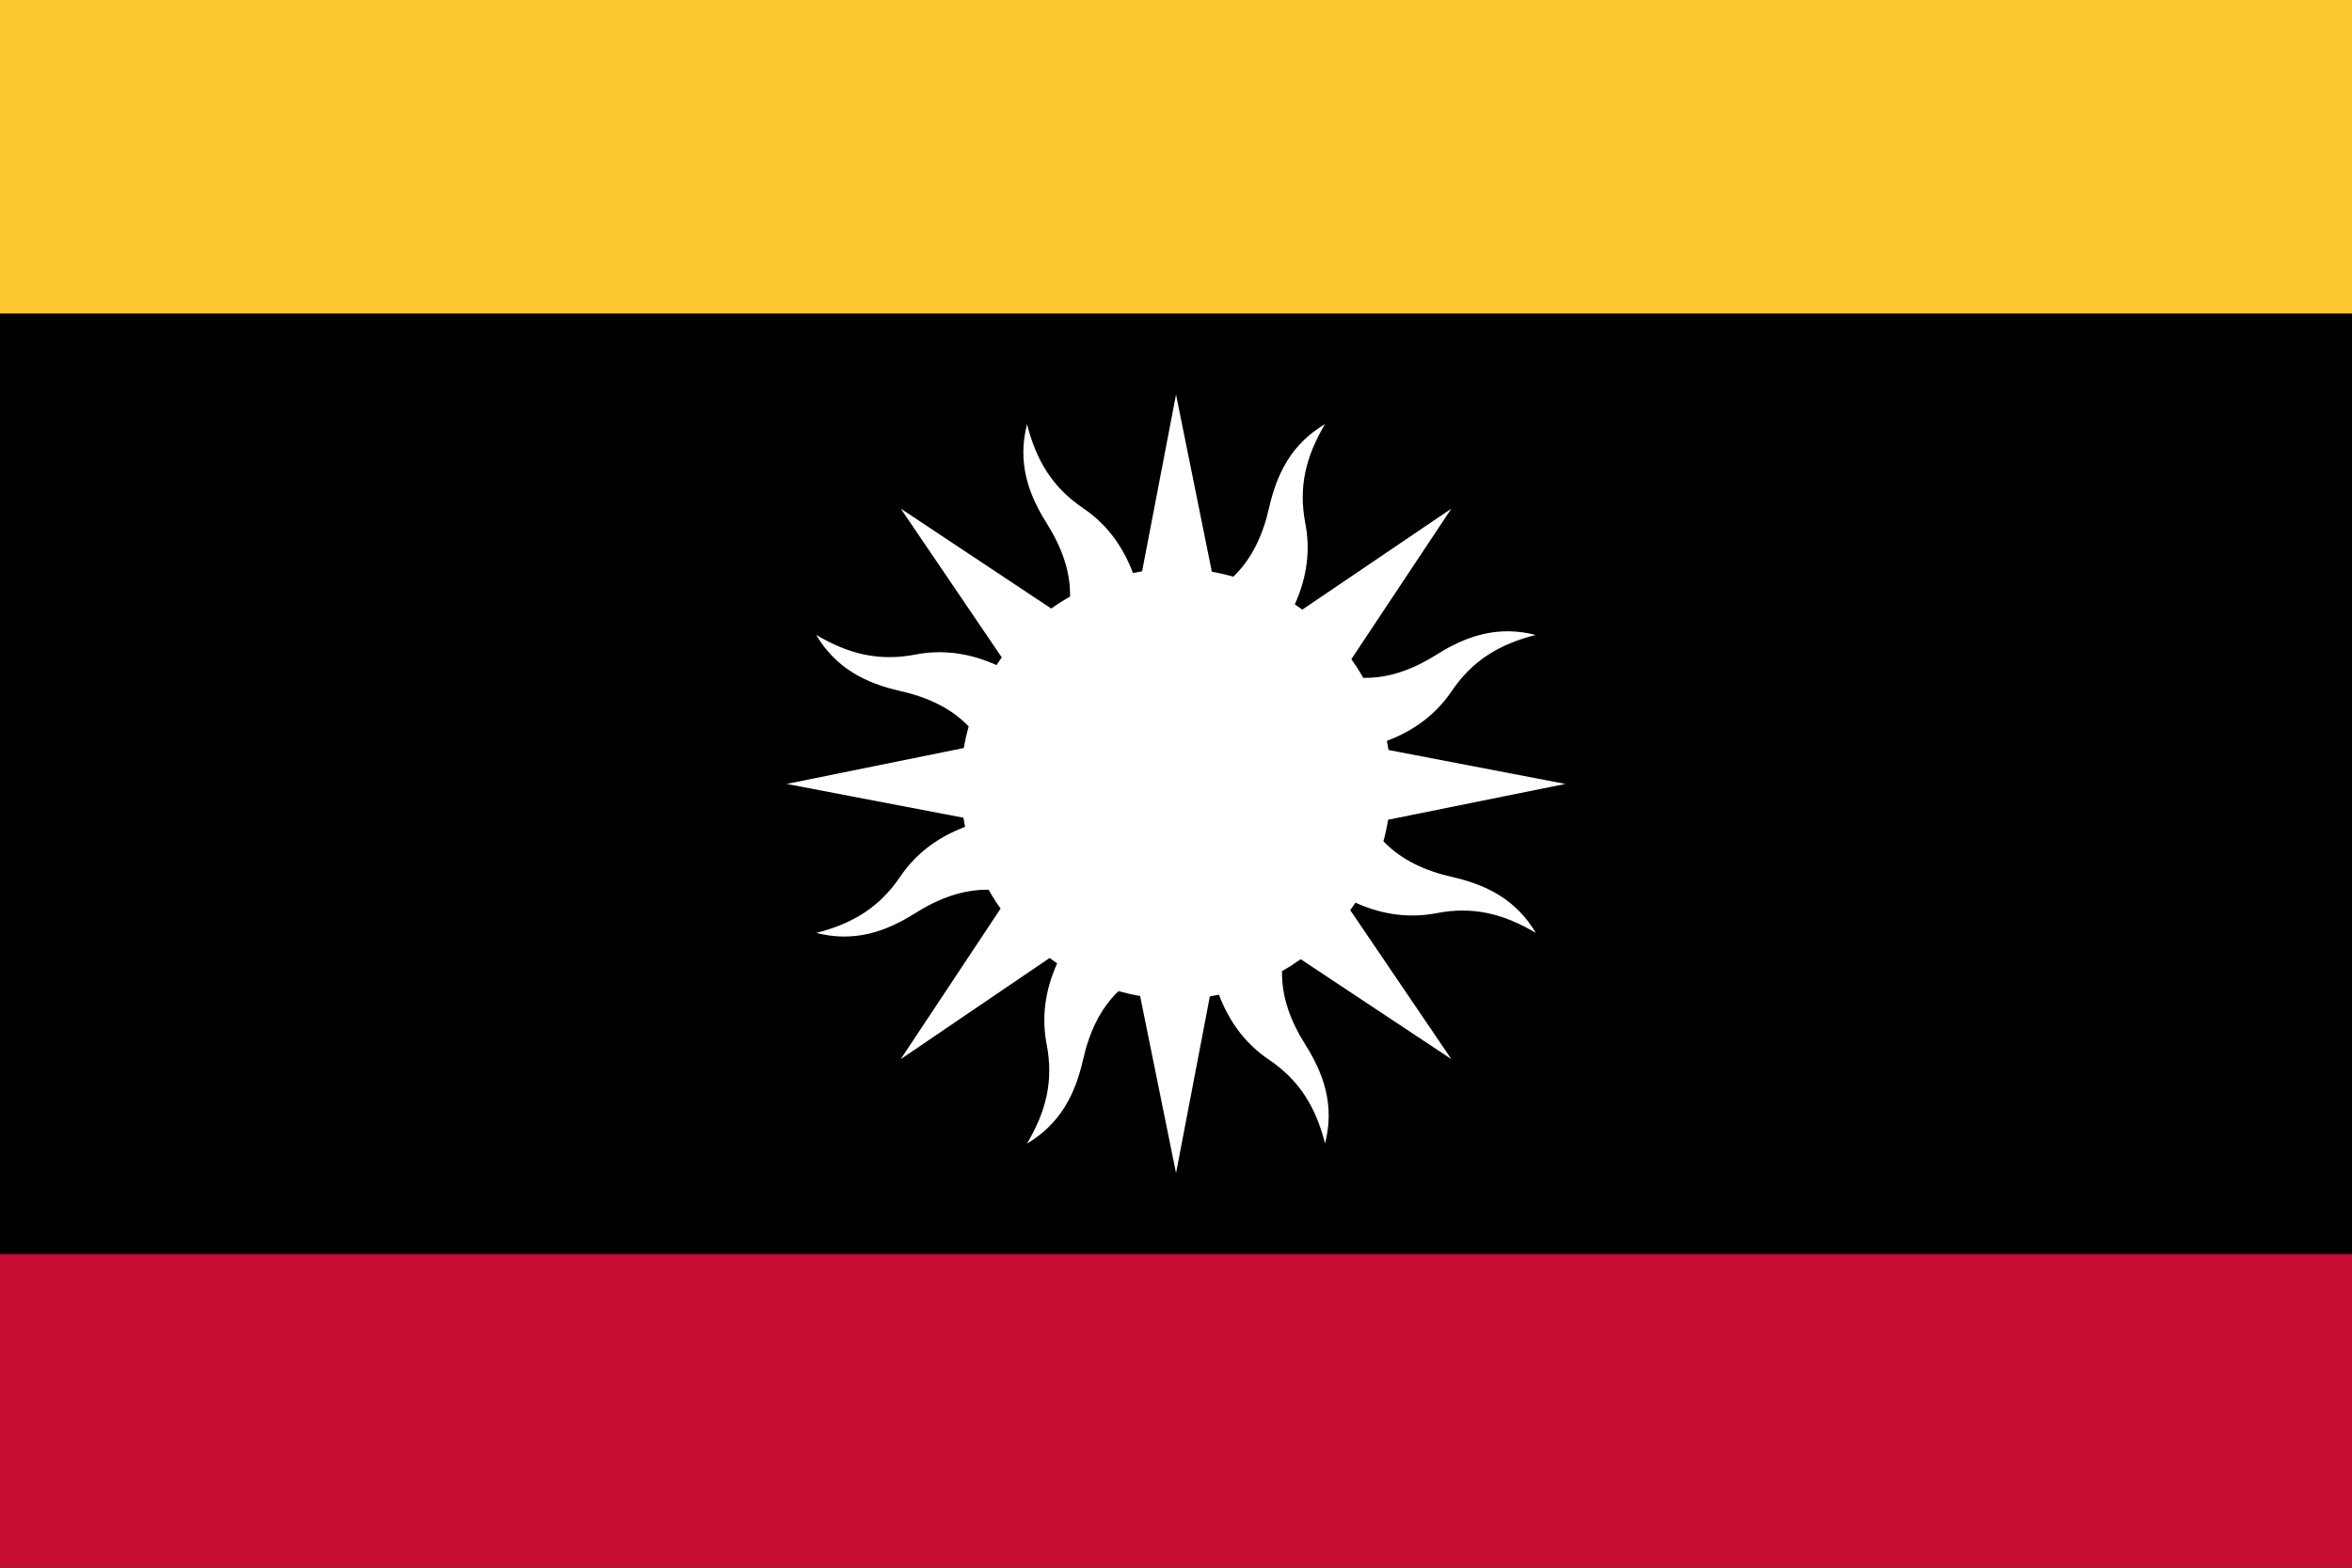
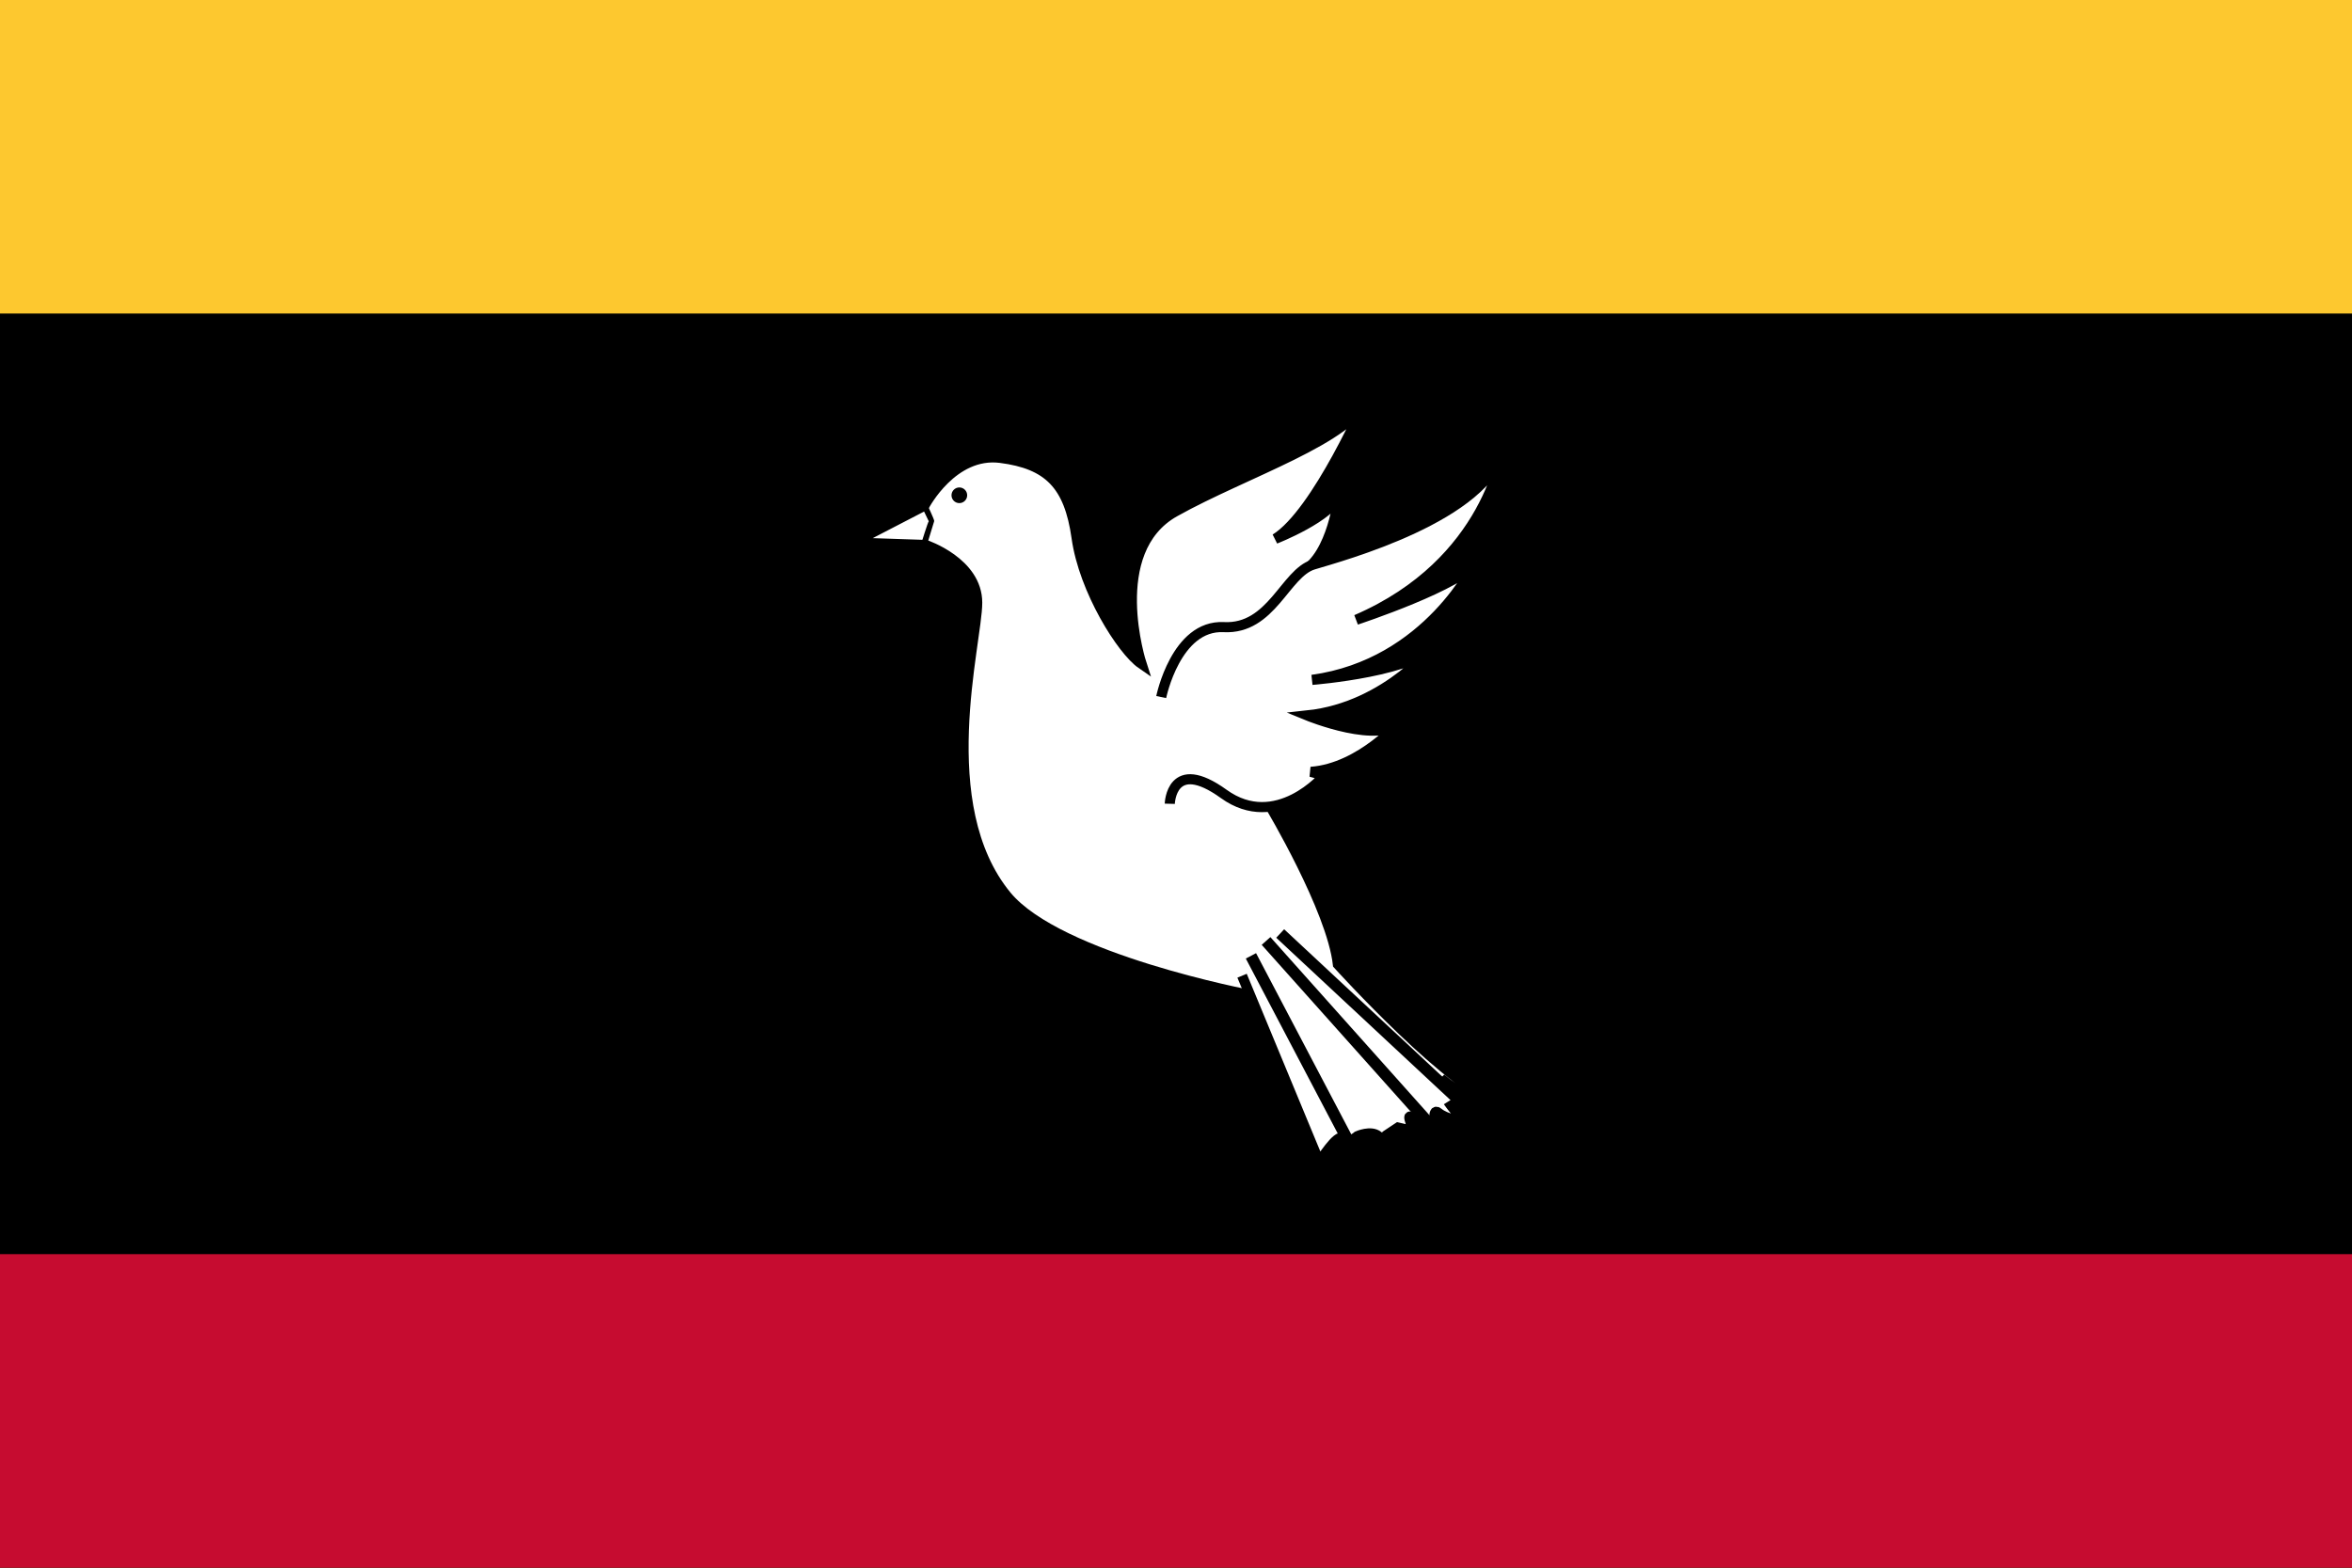
<svg xmlns="http://www.w3.org/2000/svg" id="flag" version="1.1" width="300" height="200">
  <defs id="defs863" />
  <rect width="300" height="200" x="0" y="0" fill="#fdc82f" id="rect850" style="stroke-width:0.334" />
  <rect width="300" height="160" x="0" y="40" fill="#000000" id="rect852" style="stroke-width:0.334" />
  <rect width="300" height="40" x="0" y="160" fill="#c60c30" id="rect854" style="stroke-width:0.334" />
-   <g transform="matrix(0.5050505,0,0,0.5050505,150.0009,100.0001)" id="g858">
-     <path d="m -37.626,-90.854 c -2.461,9.625 0.252,17.548 4.955,25.013 3.637,5.773 6.027,11.925 5.913,18.535 -1.654,0.933 -3.232,1.939 -4.755,3.021 l -38.012,-25.248 25.519,37.592 c -0.459,0.633 -0.905,1.291 -1.335,1.942 -7.238,-3.261 -14.033,-3.907 -20.507,-2.655 -9.153,1.771 -16.924,-0.146 -25.038,-4.983 5.065,8.546 12.623,12.228 21.228,14.181 6.667,1.513 12.694,4.169 17.293,8.941 -0.5,1.798 -0.914,3.617 -1.228,5.464 l -44.742,9.073 44.642,8.537 c 0.123,0.768 0.271,1.534 0.427,2.301 -7.426,2.81 -12.705,7.146 -16.399,12.611 -5.22,7.724 -12.034,11.865 -21.191,14.183 9.625,2.461 17.534,-0.284 25,-4.987 5.773,-3.637 11.925,-6.027 18.535,-5.913 0.933,1.654 1.939,3.232 3.021,4.755 l -25.235,38.044 37.611,-25.564 c 0.628,0.455 1.264,0.922 1.91,1.349 -3.261,7.238 -3.894,14.065 -2.641,20.539 1.771,9.153 -0.16,16.892 -4.996,25.006 8.546,-5.065 12.228,-12.623 14.181,-21.228 1.513,-6.667 4.169,-12.694 8.941,-17.293 1.802,0.502 3.614,0.913 5.464,1.228 L 0.009,98.333 8.546,53.692 c 0.768,-0.123 1.534,-0.271 2.301,-0.427 2.808,7.428 7.147,12.706 12.611,16.399 7.724,5.22 11.865,12.034 14.183,21.191 2.461,-9.625 -0.284,-17.534 -4.987,-25 -3.644,-5.784 -6.007,-11.918 -5.881,-18.548 1.644,-0.928 3.209,-1.932 4.723,-3.007 l 38.044,25.235 -25.532,-37.624 c 0.449,-0.621 0.895,-1.259 1.317,-1.897 7.24,3.27 14.061,3.895 20.539,2.641 9.153,-1.771 16.892,0.16 25.006,4.996 -5.065,-8.546 -12.609,-12.196 -21.214,-14.149 -6.66,-1.512 -12.679,-4.218 -17.274,-8.987 0.499,-1.795 0.882,-3.607 1.196,-5.451 L 98.332,0.021 53.677,-8.548 c -0.123,-0.768 -0.271,-1.534 -0.427,-2.301 7.433,-2.807 12.705,-7.145 16.399,-12.611 5.22,-7.724 12.047,-11.833 21.204,-14.151 -9.625,-2.461 -17.548,0.252 -25.013,4.955 -5.784,3.644 -11.918,6.007 -18.548,5.881 -0.928,-1.644 -1.932,-3.209 -3.007,-4.723 l 25.248,-38.012 -37.638,25.5 c -0.621,-0.449 -1.259,-0.895 -1.897,-1.317 3.266,-7.236 3.907,-14.033 2.655,-20.507 -1.771,-9.153 0.146,-16.924 4.983,-25.038 -8.546,5.065 -12.196,12.609 -14.149,21.214 -1.515,6.675 -4.217,12.721 -9.005,17.319 -1.79,-0.497 -3.594,-0.929 -5.432,-1.241 L 0.006,-98.334 -8.563,-53.679 c -0.768,0.123 -1.534,0.271 -2.301,0.427 -2.809,-7.428 -7.145,-12.705 -12.611,-16.399 -7.724,-5.22 -11.833,-12.047 -14.151,-21.204 z" fill="#ffffff" id="path856" />
+   <g id="dove" transform="matrix(1.288767,0,0,1.288767,-945.3577,-579.1994)" style="stroke-miterlimit:4.8">
+     <g id="g2310" transform="translate(7.993468,139.7735)">
+       <path d="m 854.43,366.27 c 3.035,-1.7 3.643,-7.657 3.643,-7.657 -0.726,2.191 -6.311,4.375 -6.311,4.375 4.127,-2.556 9.102,-14.084 9.102,-14.084 -1.334,4.129 -12.138,7.526 -19.061,11.411 -6.923,3.883 -3.278,15.058 -3.278,15.058 -1.94,-1.337 -5.706,-7.283 -6.432,-12.509 -0.733,-5.219 -2.796,-7.28 -7.531,-7.889 -4.738,-0.608 -7.529,4.732 -7.529,4.732 l -7.04,3.647 7.159,0.24 c 0,0 5.106,1.704 5.106,5.71 0,4.009 -4.493,20.035 2.91,29.022 5.153,6.245 24.166,9.833 24.166,9.833" stroke="#000000" stroke-width="1" fill="#ffffff" id="path1560" />
+       <path d="m 840.47,378.65 c 0,0 1.457,-7.165 6.192,-6.922 4.735,0.242 6.071,-5.34 8.863,-6.192 2.792,-0.848 17.242,-4.732 18.821,-11.656 0,0 -1.336,11.416 -14.568,17.122 0,0 10.681,-3.523 11.898,-5.831 0,0 -4.739,10.2 -16.272,11.778 0,0 10.806,-0.848 12.385,-3.761 0,0 -4.858,6.433 -12.869,7.285 0,0 7.405,3.035 9.349,0.484 0,0 -4.008,4.735 -8.988,5.096 l 1.339,0.366 c 0,0 -4.735,5.587 -9.958,1.822 -5.219,-3.766 -5.344,0.974 -5.344,0.974" stroke="#000000" stroke-width="1" fill="#ffffff" id="path1562" />
+       <path d="m 851.25,389.45 c 0,0 6.098,10.202 6.707,15.665 0,0 11.658,12.872 16.028,13.595 0,0 -2.065,0.848 -5.831,-2.305 0,0 3.157,3.278 3.766,3.401 0.605,0.125 -2.551,-0.244 -3.038,-1.096 0,0 1.338,1.948 2.186,2.19 0.852,0.244 -0.848,-0.242 -0.848,-0.242 0,0 -1.582,-0.244 -2.309,-0.852 -0.73,-0.605 -0.244,1.576 -0.244,1.576 0,0 -1.822,-0.486 -2.426,-1.092 -0.608,-0.605 0.244,1.339 0.244,1.339 l -1.578,-0.366 -1.092,0.726 c 0,0 -0.122,0.73 -0.856,0.122 -0.724,-0.601 -2.062,0 -2.062,0 0,0 -0.974,0.852 -1.457,0.244 -0.482,-0.606 -2.323,2.335 -2.323,2.335 l -7.645,-18.455" stroke="#000000" stroke-width="1" fill="#ffffff" id="path1564" />
+       <g fill="#000000" id="g1572">
+         <rect width="20.776" height="1.146" x="-773.68" y="563.31" transform="rotate(-117.7156)" id="rect1566" />
+         <rect width="24.817" height="1.151" x="-892.01" y="365.7" transform="rotate(-131.7691)" id="rect1568" />
+         <rect width="25.786" height="1.149" x="-923.37" y="286.33" transform="rotate(-137.0179)" id="rect1570" />
+       </g>
+       <path d="m 816.78,359.83 c 0,0 0.676,1.398 0.685,1.422 -0.068,0.004 -0.763,2.257 -0.763,2.257 l 0.553,0.17 0.75,-2.454 c -0.013,-0.212 -0.703,-1.642 -0.703,-1.642 z" id="path1576" style="fill:#000000" />
+       <circle style="opacity:0.99;fill:#000000;fill-opacity:1;stroke:#ffffff;stroke-width:0;stroke-linecap:square;stroke-linejoin:round;stroke-miterlimit:4.8;stroke-dasharray:none;paint-order:stroke markers fill" id="path2299" cx="820.49" cy="358.676" r="0.776" />
+     </g>
  </g>
</svg>
